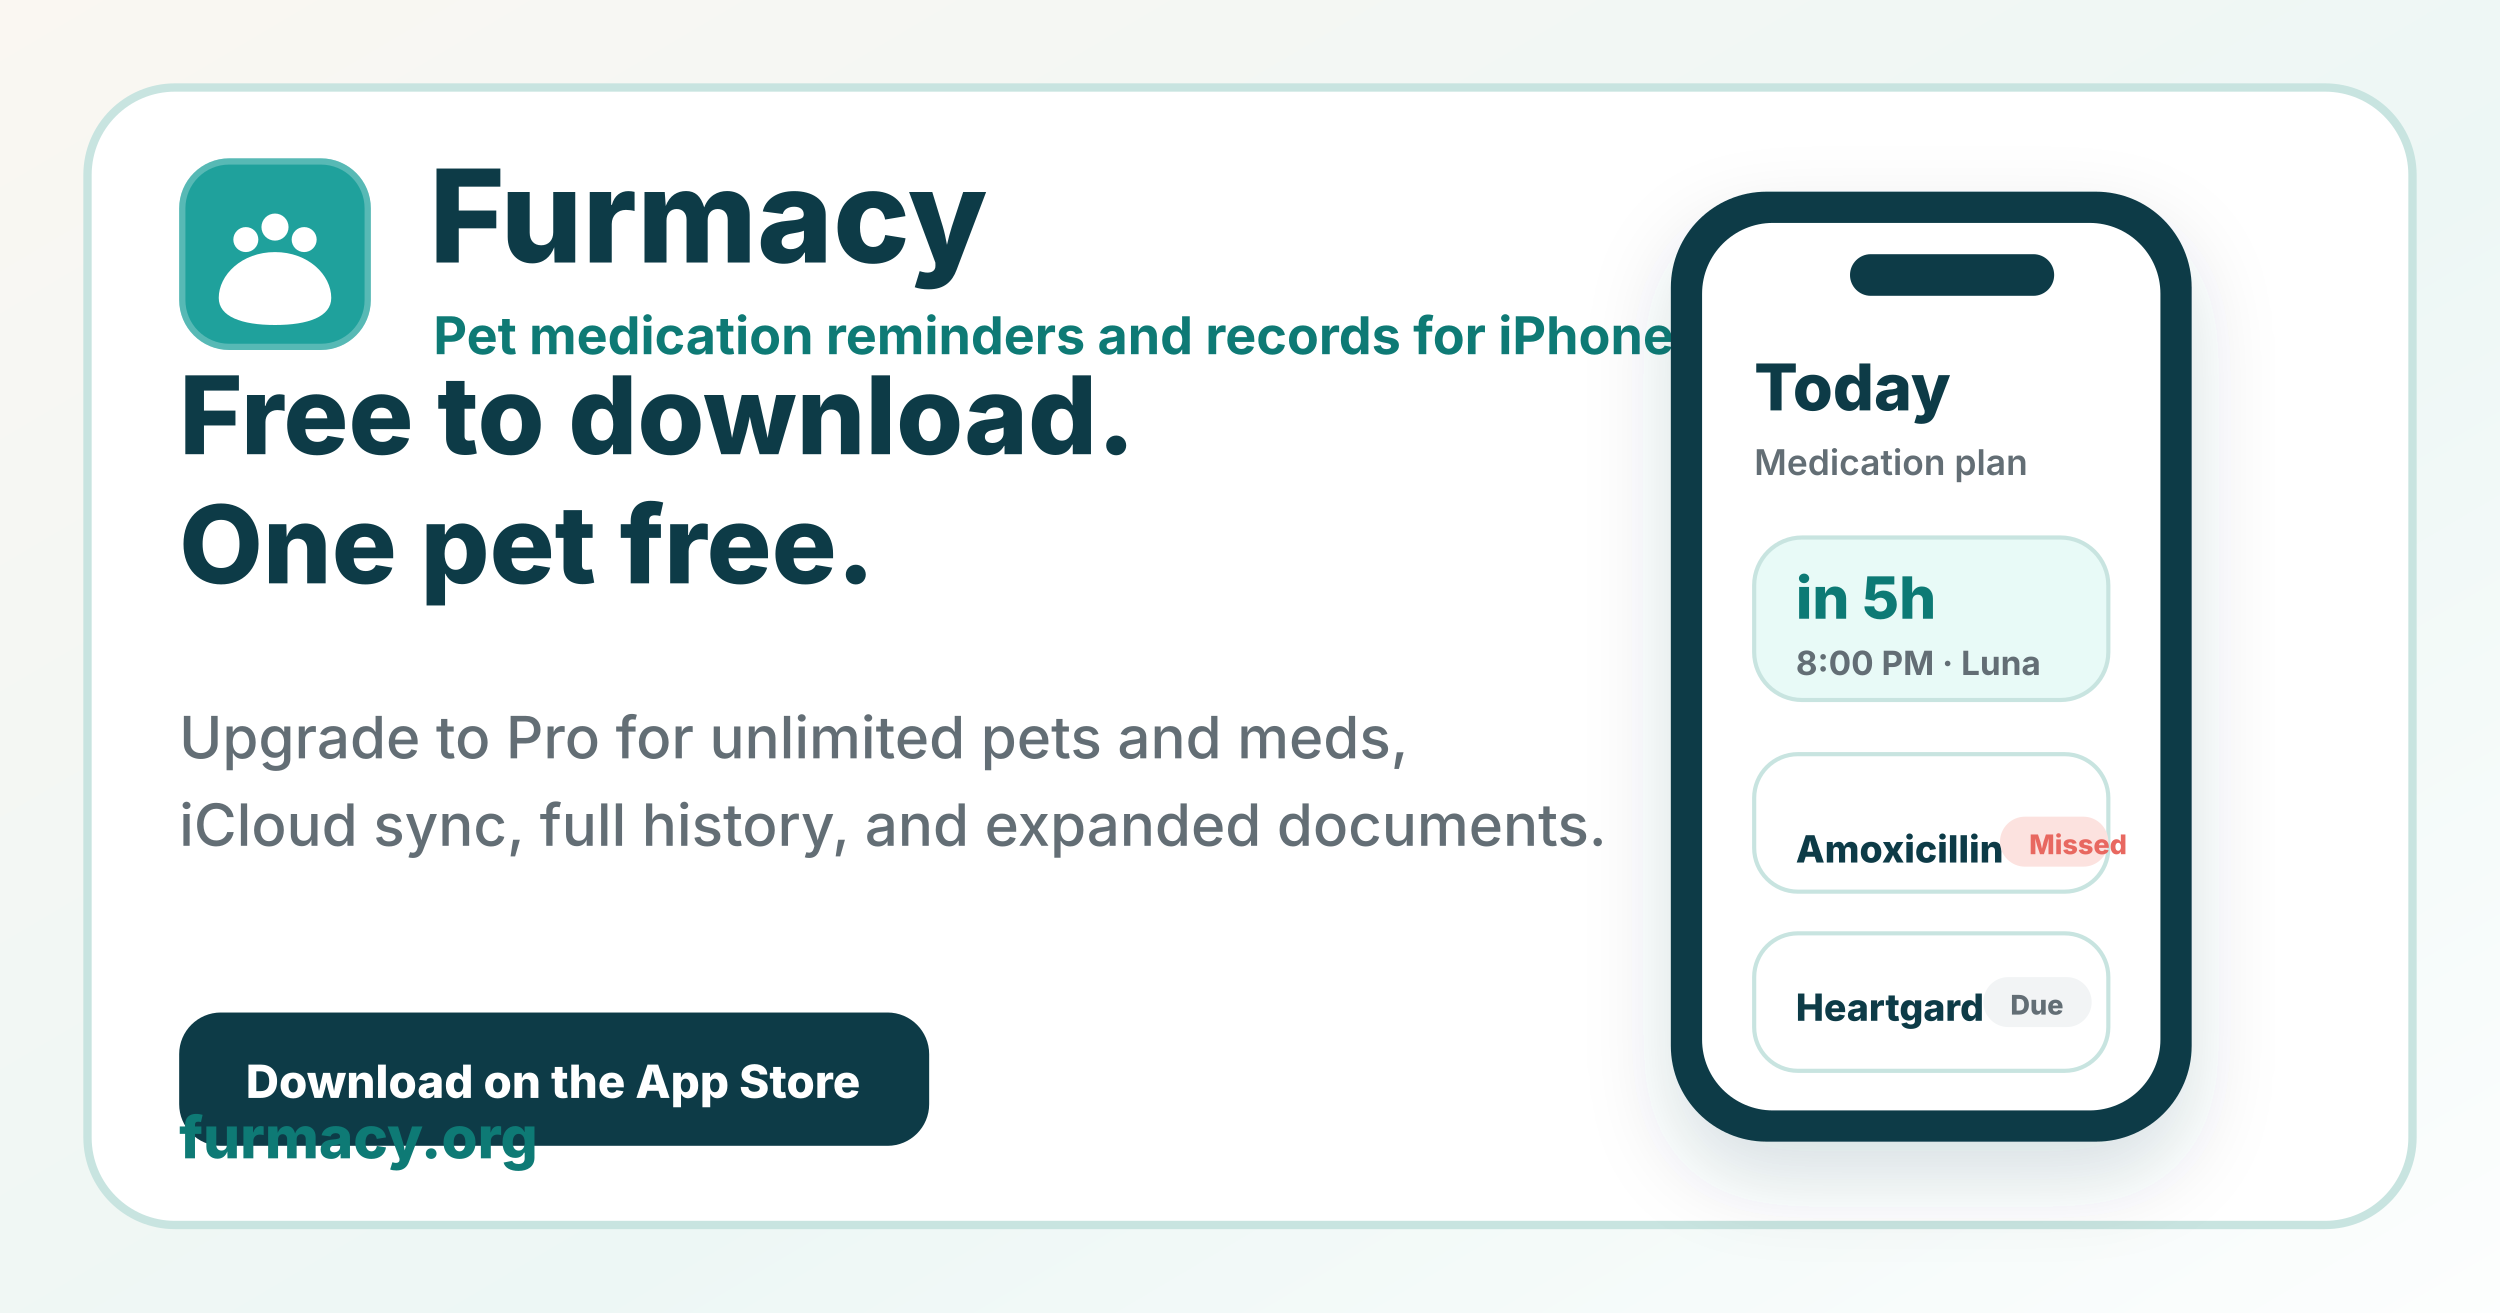
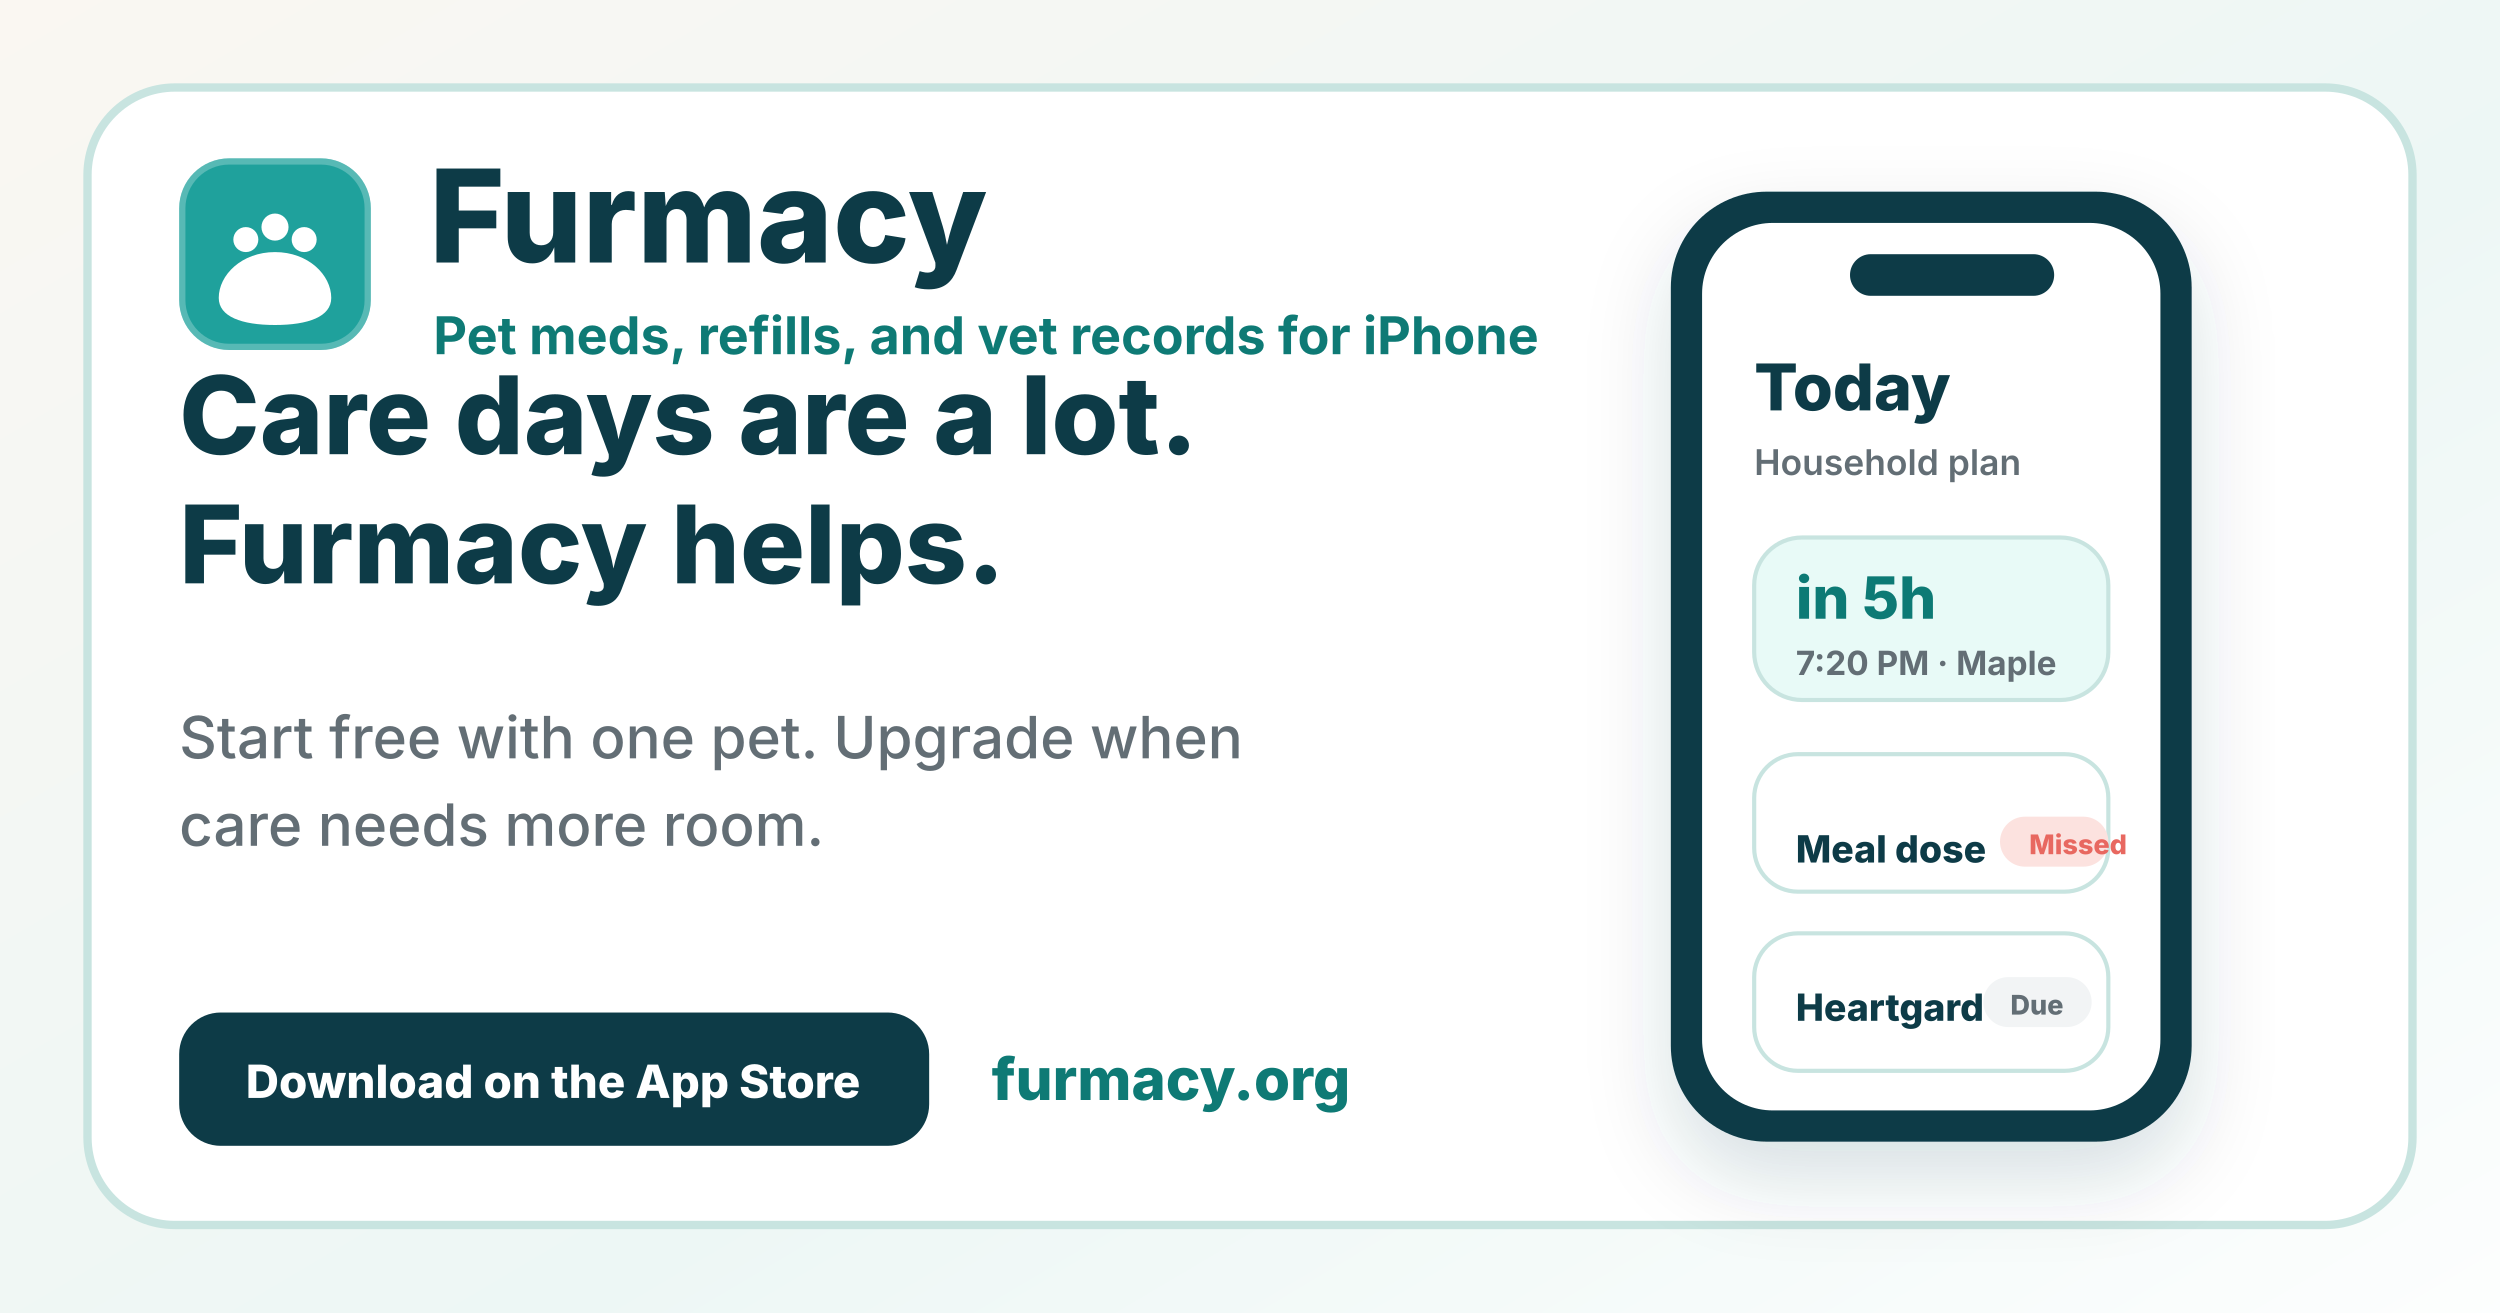
<svg xmlns="http://www.w3.org/2000/svg" width="1200" height="630" viewBox="0 0 1200 630" role="img" aria-labelledby="title desc">
  <defs>
    <linearGradient id="bg" x1="0" x2="1" y1="0" y2="1">
      <stop offset="0" stop-color="#FAF7F2" />
      <stop offset="0.55" stop-color="#EDF7F5" />
      <stop offset="1" stop-color="#FFFFFF" />
    </linearGradient>
    <filter id="shadow" x="-20%" y="-20%" width="140%" height="140%">
      <feDropShadow dx="0" dy="18" stdDeviation="20" flood-color="#0D3B47" flood-opacity="0.16" />
    </filter>
  </defs>
  <rect width="1200" height="720" fill="url(#bg)" />
  <rect x="42" y="42" width="1116" height="546" rx="42" fill="#FFFFFF" stroke="#C8E4E0" stroke-width="4" />
  <g transform="translate(86 76)">
    <rect width="92" height="92" rx="24" fill="#1FA19C" />
    <rect x="1.5" y="1.5" width="89" height="89" rx="22.5" fill="none" stroke="#FFFFFF" stroke-opacity="0.25" stroke-width="3" />
    <g fill="#FFFFFF">
      <circle cx="32" cy="39" r="6" />
      <circle cx="46" cy="33" r="6.5" />
      <circle cx="60" cy="39" r="6" />
      <path d="M46 45c-16 0-27 11-27 22 0 9 11 13 27 13s27-4 27-13c0-11-11-22-27-22Z" />
    </g>
  </g>
  <text x="206" y="126" fill="#0D3B47" font-family="-apple-system, BlinkMacSystemFont, 'Segoe UI', sans-serif" font-size="62" font-weight="800">Furmacy</text>
-   <text x="208" y="170" fill="#0E7A75" font-family="-apple-system, BlinkMacSystemFont, 'Segoe UI', sans-serif" font-size="25" font-weight="700">Pet medication reminders and records for iPhone</text>
+   <text x="208" y="170" fill="#0E7A75" font-family="-apple-system, BlinkMacSystemFont, 'Segoe UI', sans-serif" font-size="25" font-weight="700">Pet meds, refills, and vet records for iPhone</text>
  <g transform="translate(86 218)">
    <text fill="#0D3B47" font-family="-apple-system, BlinkMacSystemFont, 'Segoe UI', sans-serif" font-size="52" font-weight="800">
-       <tspan x="0" dy="0">Free to download.</tspan>
-       <tspan x="0" dy="62">One pet free.</tspan>
+       <tspan x="0" dy="0">Care days are a lot.</tspan>
+       <tspan x="0" dy="62">Furmacy helps.</tspan>
    </text>
    <text x="0" y="146" fill="#636E75" font-family="-apple-system, BlinkMacSystemFont, 'Segoe UI', sans-serif" font-size="28" font-weight="500">
-       <tspan x="0" dy="0">Upgrade to Pro for unlimited pets and meds,</tspan>
-       <tspan x="0" dy="42">iCloud sync, full history, and expanded documents.</tspan>
+       <tspan x="0" dy="0">Start free with one pet. Upgrade when</tspan>
+       <tspan x="0" dy="42">care needs more room.</tspan>
    </text>
    <g transform="translate(0 268)">
      <rect width="360" height="64" rx="20" fill="#0D3B47" />
      <text x="32" y="41" fill="#FFFFFF" font-family="-apple-system, BlinkMacSystemFont, 'Segoe UI', sans-serif" font-size="22" font-weight="800">Download on the App Store</text>
    </g>
-     <text x="0" y="338" fill="#0E7A75" font-family="-apple-system, BlinkMacSystemFont, 'Segoe UI', sans-serif" font-size="28" font-weight="800">furmacy.org</text>
+     <text x="390" y="310" fill="#0E7A75" font-family="-apple-system, BlinkMacSystemFont, 'Segoe UI', sans-serif" font-size="28" font-weight="800">furmacy.org</text>
  </g>
  <g transform="translate(802 92)" filter="url(#shadow)">
    <rect width="250" height="456" rx="46" fill="#0D3B47" />
    <rect x="15" y="15" width="220" height="426" rx="34" fill="#FFFFFF" />
    <rect x="86" y="30" width="98" height="20" rx="10" fill="#0D3B47" />
    <text x="40" y="105" fill="#0D3B47" font-family="-apple-system, BlinkMacSystemFont, 'Segoe UI', sans-serif" font-size="31" font-weight="800">Today</text>
-     <text x="40" y="136" fill="#636E75" font-family="-apple-system, BlinkMacSystemFont, 'Segoe UI', sans-serif" font-size="17" font-weight="600">Medication plan</text>
+     <text x="40" y="136" fill="#636E75" font-family="-apple-system, BlinkMacSystemFont, 'Segoe UI', sans-serif" font-size="17" font-weight="600">Household plan</text>
    <rect x="40" y="166" width="170" height="78" rx="23" fill="#E8FAF7" stroke="#C8E4E0" stroke-width="2" />
    <text x="60" y="205" fill="#0E7A75" font-family="-apple-system, BlinkMacSystemFont, 'Segoe UI', sans-serif" font-size="28" font-weight="800">in 5h</text>
-     <text x="60" y="232" fill="#636E75" font-family="-apple-system, BlinkMacSystemFont, 'Segoe UI', sans-serif" font-size="16" font-weight="700">8:00 PM · Luna</text>
+     <text x="60" y="232" fill="#636E75" font-family="-apple-system, BlinkMacSystemFont, 'Segoe UI', sans-serif" font-size="16" font-weight="700">7:20 PM · Maple</text>
    <rect x="40" y="270" width="170" height="66" rx="21" fill="#FFFFFF" stroke="#C8E4E0" stroke-width="2" />
-     <text x="60" y="322" fill="#0D3B47" font-family="-apple-system, BlinkMacSystemFont, 'Segoe UI', sans-serif" font-size="18" font-weight="800">Amoxicillin</text>
+     <text x="60" y="322" fill="#0D3B47" font-family="-apple-system, BlinkMacSystemFont, 'Segoe UI', sans-serif" font-size="18" font-weight="800">Meal dose</text>
    <rect x="158" y="300" width="52" height="24" rx="12" fill="#FCE2DF" />
    <text x="172" y="318" fill="#E86861" font-family="-apple-system, BlinkMacSystemFont, 'Segoe UI', sans-serif" font-size="13" font-weight="800">Missed</text>
    <rect x="40" y="356" width="170" height="66" rx="21" fill="#FFFFFF" stroke="#C8E4E0" stroke-width="2" />
    <text x="60" y="398" fill="#0D3B47" font-family="-apple-system, BlinkMacSystemFont, 'Segoe UI', sans-serif" font-size="18" font-weight="800">Heartgard</text>
    <rect x="150" y="377" width="52" height="24" rx="12" fill="#F2F4F5" />
    <text x="163" y="395" fill="#636E75" font-family="-apple-system, BlinkMacSystemFont, 'Segoe UI', sans-serif" font-size="13" font-weight="800">Due</text>
  </g>
</svg>
